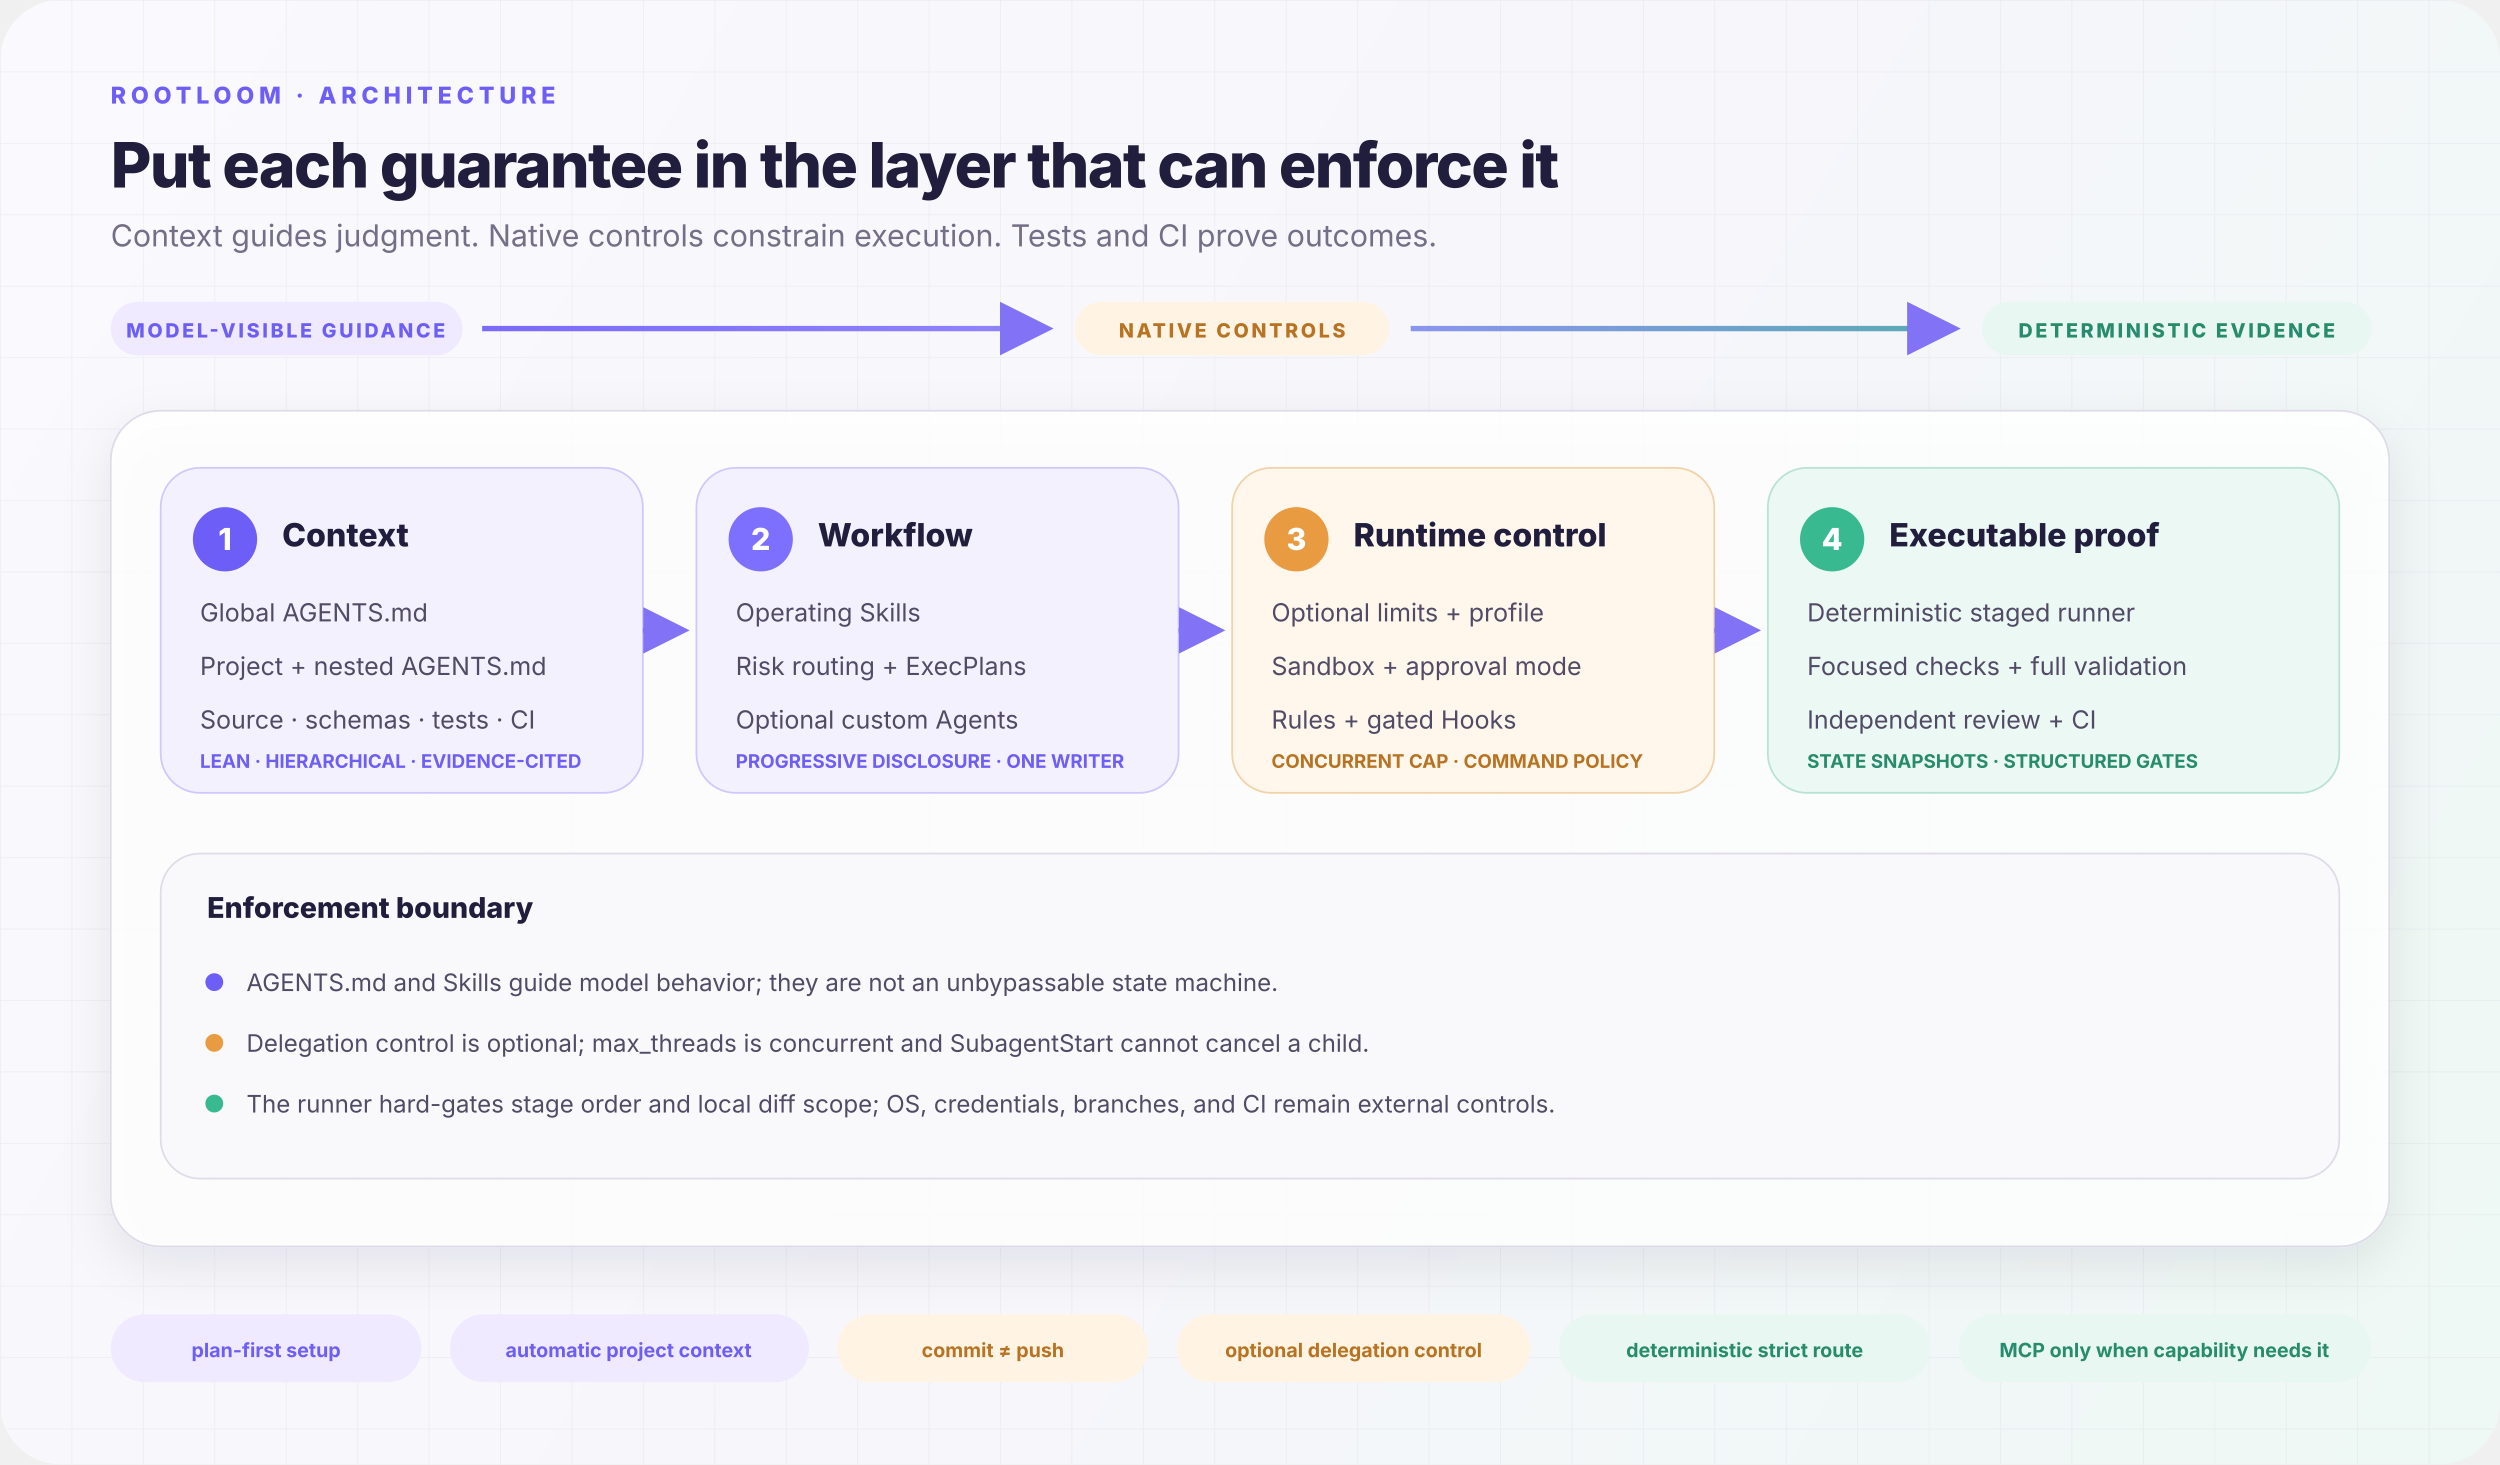
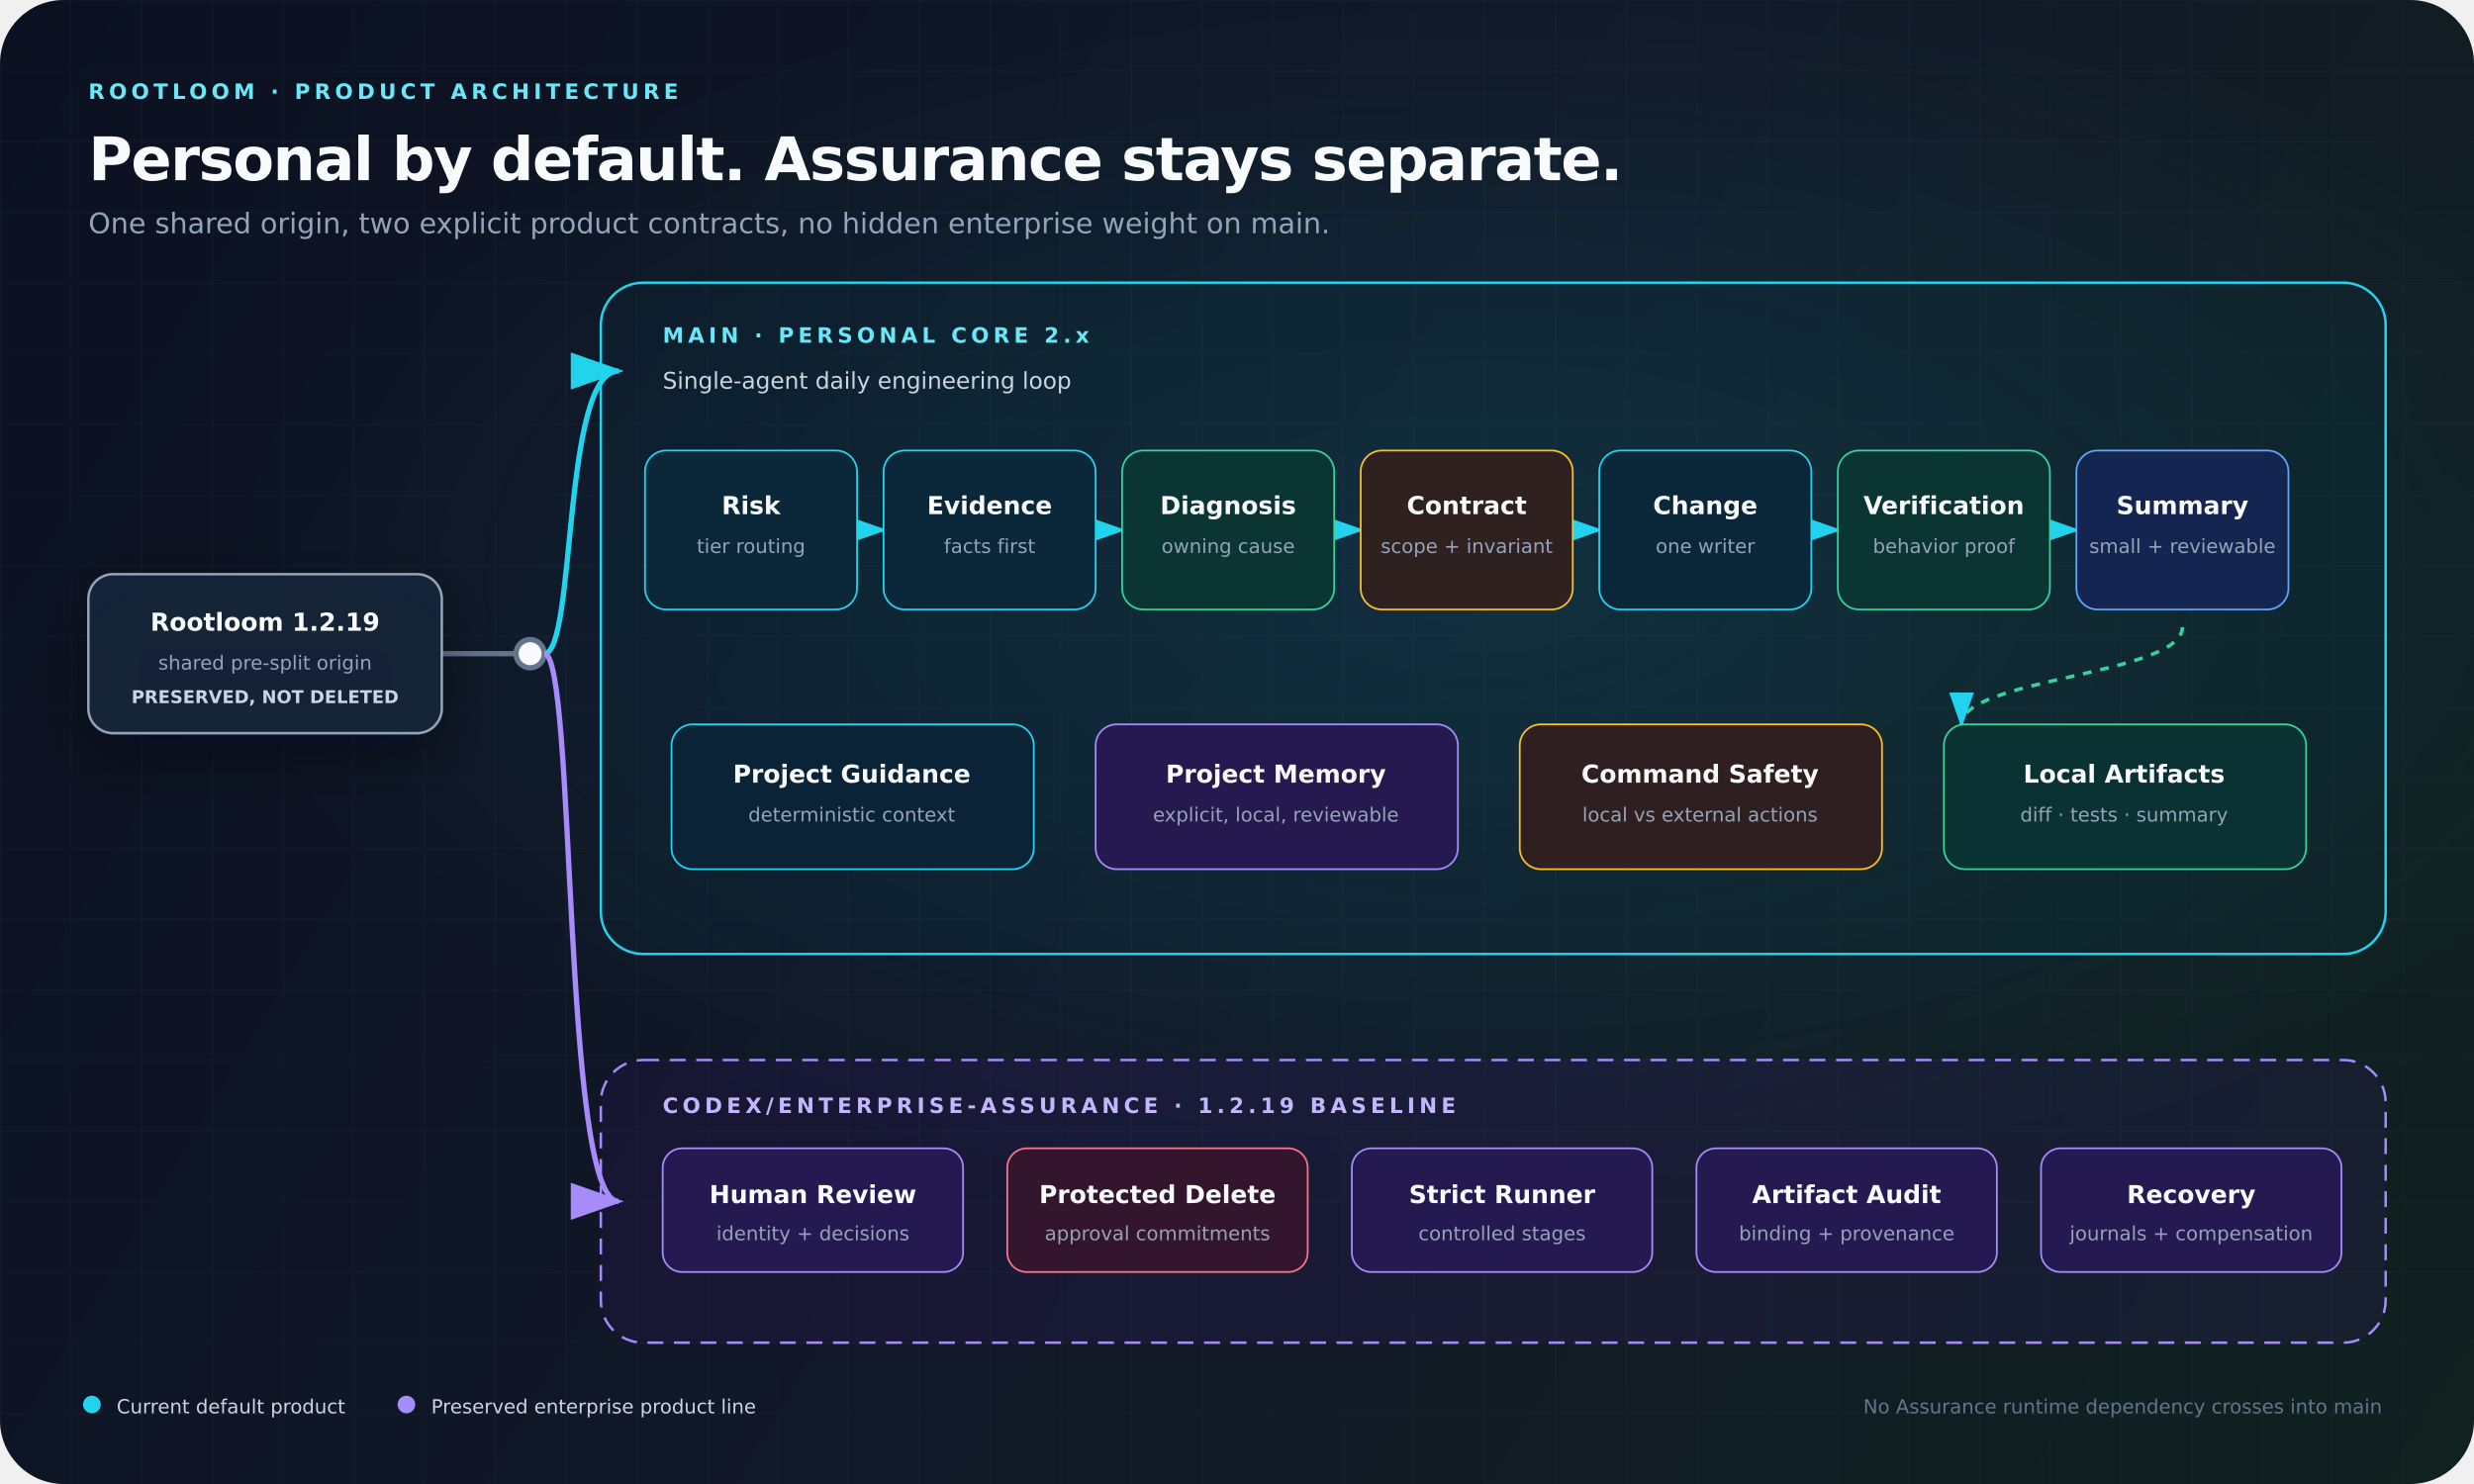
- <svg xmlns="http://www.w3.org/2000/svg" viewBox="0 0 1400 820" role="img" aria-labelledby="title desc">
+ <svg xmlns="http://www.w3.org/2000/svg" viewBox="0 0 1400 840" role="img" aria-labelledby="title desc">
  <defs>
-     <linearGradient id="canvas" x1="32" y1="20" x2="1364" y2="804" gradientUnits="userSpaceOnUse">
-       <stop stop-color="#FAF9FD" />
-       <stop offset="0.55" stop-color="#F6F6FB" />
-       <stop offset="1" stop-color="#EEF8F4" />
+     <linearGradient id="canvas" x1="0" y1="0" x2="1400" y2="840" gradientUnits="userSpaceOnUse">
+       <stop stop-color="#0b1120" />
+       <stop offset="0.52" stop-color="#111827" />
+       <stop offset="1" stop-color="#10211f" />
    </linearGradient>
-     <linearGradient id="flow" x1="112" y1="0" x2="1286" y2="0" gradientUnits="userSpaceOnUse">
-       <stop stop-color="#6D5EF7" />
-       <stop offset="0.5" stop-color="#9A8EFF" />
-       <stop offset="1" stop-color="#39B98F" />
-     </linearGradient>
+     <radialGradient id="personal-glow" cx="0" cy="0" r="1" gradientTransform="translate(840 330) rotate(90) scale(360 720)" gradientUnits="userSpaceOnUse">
+       <stop stop-color="#22d3ee" stop-opacity=".12" />
+       <stop offset="1" stop-color="#22d3ee" stop-opacity="0" />
+     </radialGradient>
    <pattern id="grid" width="40" height="40" patternUnits="userSpaceOnUse">
-       <path d="M40 0H0V40" fill="none" stroke="#D8D5E3" stroke-opacity=".32" />
+       <path d="M40 0H0V40" fill="none" stroke="#334155" stroke-opacity=".28" stroke-width=".6" />
    </pattern>
-     <filter id="shadow" x="-20%" y="-25%" width="140%" height="170%">
-       <feDropShadow dx="0" dy="10" stdDeviation="14" flood-color="#211D3D" flood-opacity=".10" />
+     <filter id="shadow" x="-30%" y="-40%" width="160%" height="190%">
+       <feDropShadow dx="0" dy="12" stdDeviation="16" flood-color="#020617" flood-opacity=".48" />
    </filter>
-     <marker id="arrow" markerWidth="10" markerHeight="10" refX="8" refY="5" orient="auto">
-       <path d="M0 0l10 5-10 5z" fill="#8172F6" />
+     <marker id="arrow-cyan" markerWidth="10" markerHeight="7" refX="9" refY="3.5" orient="auto">
+       <polygon points="0 0,10 3.5,0 7" fill="#22d3ee" />
    </marker>
+     <marker id="arrow-violet" markerWidth="10" markerHeight="7" refX="9" refY="3.5" orient="auto">
+       <polygon points="0 0,10 3.5,0 7" fill="#a78bfa" />
+     </marker>
+     <style>
+       text { font-family: Verdana, "DejaVu Sans", sans-serif; }
+       .label { fill: #f8fafc; font-size: 14px; font-weight: 700; }
+       .sub { fill: #94a3b8; font-size: 11px; }
+       .eyebrow { font-size: 12px; font-weight: 800; letter-spacing: 2.4px; }
+     </style>
  </defs>
-   <rect width="1400" height="820" rx="34" fill="url(#canvas)" />
-   <rect width="1400" height="820" rx="34" fill="url(#grid)" />
-   <g font-family="Inter, ui-sans-serif, system-ui, -apple-system, BlinkMacSystemFont, 'Segoe UI', sans-serif">
-     <text x="62" y="58" fill="#6D5EF7" font-size="13" font-weight="760" letter-spacing="2.7">ROOTLOOM · ARCHITECTURE</text>
-     <text x="62" y="105" fill="#211D3D" font-size="35" font-weight="790" letter-spacing="-.9">Put each guarantee in the layer that can enforce it</text>
-     <text x="62" y="138" fill="#746E87" font-size="17">Context guides judgment. Native controls constrain execution. Tests and CI prove outcomes.</text>
-     <g font-size="11" font-weight="760" letter-spacing="1.5">
-       <rect x="62" y="169" width="197" height="30" rx="15" fill="#EFEAFF" />
-       <text x="160" y="189" text-anchor="middle" fill="#6D5EF7">MODEL-VISIBLE GUIDANCE</text>
-       <rect x="602" y="169" width="176" height="30" rx="15" fill="#FFF3E4" />
-       <text x="690" y="189" text-anchor="middle" fill="#B77322">NATIVE CONTROLS</text>
-       <rect x="1110" y="169" width="218" height="30" rx="15" fill="#E8F7F1" />
-       <text x="1219" y="189" text-anchor="middle" fill="#278C6B">DETERMINISTIC EVIDENCE</text>
-     </g>
-     <path d="M270 184H584" stroke="url(#flow)" stroke-width="3" marker-end="url(#arrow)" />
-     <path d="M790 184H1092" stroke="url(#flow)" stroke-width="3" marker-end="url(#arrow)" />
-     <g filter="url(#shadow)">
-       <rect x="62" y="230" width="1276" height="468" rx="28" fill="#FFFFFF" fill-opacity=".84" stroke="#DEDBE8" />
+   <rect width="1400" height="840" rx="36" fill="url(#canvas)" />
+   <rect width="1400" height="840" rx="36" fill="url(#grid)" />
+   <rect width="1400" height="840" rx="36" fill="url(#personal-glow)" />
+   <text x="50" y="56" fill="#67e8f9" class="eyebrow">ROOTLOOM · PRODUCT ARCHITECTURE</text>
+   <text x="50" y="102" fill="#f8fafc" font-size="34" font-weight="800" letter-spacing="-.8">Personal by default. Assurance stays separate.</text>
+   <text x="50" y="132" fill="#94a3b8" font-size="16">One shared origin, two explicit product contracts, no hidden enterprise weight on main.</text>
+   <rect x="340" y="160" width="1010" height="380" rx="24" fill="#083344" fill-opacity=".16" stroke="#22d3ee" stroke-width="1.4" />
+   <rect x="340" y="600" width="1010" height="160" rx="24" fill="#4c1d95" fill-opacity=".13" stroke="#a78bfa" stroke-width="1.4" stroke-dasharray="9 6" />
+   <path d="M250 370H292" fill="none" stroke="#64748b" stroke-width="3" />
+   <circle cx="300" cy="370" r="8" fill="#f8fafc" stroke="#64748b" stroke-width="3" />
+   <path d="M308 370C326 370 318 210 350 210" fill="none" stroke="#22d3ee" stroke-width="3" marker-end="url(#arrow-cyan)" />
+   <path d="M308 370C326 370 318 680 350 680" fill="none" stroke="#a78bfa" stroke-width="3" marker-end="url(#arrow-violet)" />
+   <g fill="none" stroke="#22d3ee" stroke-width="2" stroke-opacity=".8" marker-end="url(#arrow-cyan)">
+     <path d="M485 300H500" />
+     <path d="M620 300H635" />
+     <path d="M755 300H770" />
+     <path d="M890 300H905" />
+     <path d="M1025 300H1040" />
+     <path d="M1160 300H1175" />
+   </g>
+   <path d="M1235 355C1235 382 1110 384 1110 410" fill="none" stroke="#34d399" stroke-width="2" stroke-dasharray="5 5" marker-end="url(#arrow-cyan)" />
+   <rect x="50" y="325" width="200" height="90" rx="14" fill="#0f172a" />
+   <g fill="#0f172a">
+     <rect x="365" y="255" width="120" height="90" rx="12" />
+     <rect x="500" y="255" width="120" height="90" rx="12" />
+     <rect x="635" y="255" width="120" height="90" rx="12" />
+     <rect x="770" y="255" width="120" height="90" rx="12" />
+     <rect x="905" y="255" width="120" height="90" rx="12" />
+     <rect x="1040" y="255" width="120" height="90" rx="12" />
+     <rect x="1175" y="255" width="120" height="90" rx="12" />
+     <rect x="380" y="410" width="205" height="82" rx="12" />
+     <rect x="620" y="410" width="205" height="82" rx="12" />
+     <rect x="860" y="410" width="205" height="82" rx="12" />
+     <rect x="1100" y="410" width="205" height="82" rx="12" />
+     <rect x="375" y="650" width="170" height="70" rx="11" />
+     <rect x="570" y="650" width="170" height="70" rx="11" />
+     <rect x="765" y="650" width="170" height="70" rx="11" />
+     <rect x="960" y="650" width="170" height="70" rx="11" />
+     <rect x="1155" y="650" width="170" height="70" rx="11" />
+   </g>
+   <g filter="url(#shadow)">
+     <rect x="50" y="325" width="200" height="90" rx="14" fill="#1e293b" fill-opacity=".82" stroke="#94a3b8" stroke-width="1.4" />
+   </g>
+   <text x="150" y="357" text-anchor="middle" class="label">Rootloom 1.2.19</text>
+   <text x="150" y="379" text-anchor="middle" class="sub">shared pre-split origin</text>
+   <text x="150" y="398" text-anchor="middle" fill="#cbd5e1" font-size="10" font-weight="700">PRESERVED, NOT DELETED</text>
+   <text x="375" y="194" fill="#67e8f9" class="eyebrow">MAIN · PERSONAL CORE 2.x</text>
+   <text x="375" y="220" fill="#cbd5e1" font-size="13">Single-agent daily engineering loop</text>
+   <g>
+     <g>
+       <rect x="365" y="255" width="120" height="90" rx="12" fill="#083344" fill-opacity=".62" stroke="#22d3ee" />
+       <text x="425" y="291" text-anchor="middle" class="label">Risk</text>
+       <text x="425" y="313" text-anchor="middle" class="sub">tier routing</text>
    </g>
    <g>
-       <rect x="90" y="262" width="270" height="182" rx="22" fill="#F4F1FF" stroke="#CFC8FF" />
-       <circle cx="126" cy="302" r="18" fill="#6D5EF7" />
-       <text x="126" y="308" text-anchor="middle" fill="#FFFFFF" font-size="17" font-weight="800">1</text>
-       <text x="158" y="306" fill="#211D3D" font-size="18" font-weight="760">Context</text>
-       <text x="112" y="348" fill="#514B66" font-size="14">Global AGENTS.md</text>
-       <text x="112" y="378" fill="#514B66" font-size="14">Project + nested AGENTS.md</text>
-       <text x="112" y="408" fill="#514B66" font-size="14">Source · schemas · tests · CI</text>
-       <text x="112" y="430" fill="#6D5EF7" font-size="10.5" font-weight="720">LEAN · HIERARCHICAL · EVIDENCE-CITED</text>
-       <rect x="390" y="262" width="270" height="182" rx="22" fill="#F4F1FF" stroke="#CFC8FF" />
-       <circle cx="426" cy="302" r="18" fill="#7D70FF" />
-       <text x="426" y="308" text-anchor="middle" fill="#FFFFFF" font-size="17" font-weight="800">2</text>
-       <text x="458" y="306" fill="#211D3D" font-size="18" font-weight="760">Workflow</text>
-       <text x="412" y="348" fill="#514B66" font-size="14">Operating Skills</text>
-       <text x="412" y="378" fill="#514B66" font-size="14">Risk routing + ExecPlans</text>
-       <text x="412" y="408" fill="#514B66" font-size="14">Optional custom Agents</text>
-       <text x="412" y="430" fill="#6D5EF7" font-size="10.5" font-weight="720">PROGRESSIVE DISCLOSURE · ONE WRITER</text>
-       <rect x="690" y="262" width="270" height="182" rx="22" fill="#FFF7EC" stroke="#F2D2A9" />
-       <circle cx="726" cy="302" r="18" fill="#E99B42" />
-       <text x="726" y="308" text-anchor="middle" fill="#FFFFFF" font-size="17" font-weight="800">3</text>
-       <text x="758" y="306" fill="#211D3D" font-size="18" font-weight="760">Runtime control</text>
-       <text x="712" y="348" fill="#514B66" font-size="14">Optional limits + profile</text>
-       <text x="712" y="378" fill="#514B66" font-size="14">Sandbox + approval mode</text>
-       <text x="712" y="408" fill="#514B66" font-size="14">Rules + gated Hooks</text>
-       <text x="712" y="430" fill="#B77322" font-size="10.5" font-weight="720">CONCURRENT CAP · COMMAND POLICY</text>
-       <rect x="990" y="262" width="320" height="182" rx="22" fill="#ECF8F3" stroke="#B8E3D3" />
-       <circle cx="1026" cy="302" r="18" fill="#39B98F" />
-       <text x="1026" y="308" text-anchor="middle" fill="#FFFFFF" font-size="17" font-weight="800">4</text>
-       <text x="1058" y="306" fill="#211D3D" font-size="18" font-weight="760">Executable proof</text>
-       <text x="1012" y="348" fill="#514B66" font-size="14">Deterministic staged runner</text>
-       <text x="1012" y="378" fill="#514B66" font-size="14">Focused checks + full validation</text>
-       <text x="1012" y="408" fill="#514B66" font-size="14">Independent review + CI</text>
-       <text x="1012" y="430" fill="#278C6B" font-size="10.5" font-weight="720">STATE SNAPSHOTS · STRUCTURED GATES</text>
+       <rect x="500" y="255" width="120" height="90" rx="12" fill="#083344" fill-opacity=".62" stroke="#22d3ee" />
+       <text x="560" y="291" text-anchor="middle" class="label">Evidence</text>
+       <text x="560" y="313" text-anchor="middle" class="sub">facts first</text>
    </g>
-     <g stroke="#8172F6" stroke-width="2.6" fill="none" marker-end="url(#arrow)">
-       <path d="M360 353H381" />
-       <path d="M660 353H681" />
-       <path d="M960 353H981" />
+     <g>
+       <rect x="635" y="255" width="120" height="90" rx="12" fill="#064e3b" fill-opacity=".56" stroke="#34d399" />
+       <text x="695" y="291" text-anchor="middle" class="label">Diagnosis</text>
+       <text x="695" y="313" text-anchor="middle" class="sub">owning cause</text>
    </g>
-     <rect x="90" y="478" width="1220" height="182" rx="22" fill="#F9F9FC" stroke="#DFDCE8" />
-     <text x="116" y="514" fill="#211D3D" font-size="16" font-weight="760">Enforcement boundary</text>
-     <g font-size="13.5">
-       <circle cx="120" cy="550" r="5" fill="#6D5EF7" />
-       <text x="138" y="555" fill="#514B66">AGENTS.md and Skills guide model behavior; they are not an unbypassable state machine.</text>
-       <circle cx="120" cy="584" r="5" fill="#E99B42" />
-       <text x="138" y="589" fill="#514B66">Delegation control is optional; max_threads is concurrent and SubagentStart cannot cancel a child.</text>
-       <circle cx="120" cy="618" r="5" fill="#39B98F" />
-       <text x="138" y="623" fill="#514B66">The runner hard-gates stage order and local diff scope; OS, credentials, branches, and CI remain external controls.</text>
+     <g>
+       <rect x="770" y="255" width="120" height="90" rx="12" fill="#78350f" fill-opacity=".32" stroke="#fbbf24" />
+       <text x="830" y="291" text-anchor="middle" class="label">Contract</text>
+       <text x="830" y="313" text-anchor="middle" class="sub">scope + invariant</text>
    </g>
-     <g font-size="11" font-weight="680">
-       <rect x="62" y="736" width="174" height="38" rx="19" fill="#EFEAFF" />
-       <text x="149" y="760" text-anchor="middle" fill="#6D5EF7">plan-first setup</text>
-       <rect x="252" y="736" width="201" height="38" rx="19" fill="#EFEAFF" />
-       <text x="352" y="760" text-anchor="middle" fill="#6D5EF7">automatic project context</text>
-       <rect x="469" y="736" width="174" height="38" rx="19" fill="#FFF3E4" />
-       <text x="556" y="760" text-anchor="middle" fill="#B77322">commit ≠ push</text>
-       <rect x="659" y="736" width="198" height="38" rx="19" fill="#FFF3E4" />
-       <text x="758" y="760" text-anchor="middle" fill="#B77322">optional delegation control</text>
-       <rect x="873" y="736" width="208" height="38" rx="19" fill="#E8F7F1" />
-       <text x="977" y="760" text-anchor="middle" fill="#278C6B">deterministic strict route</text>
-       <rect x="1097" y="736" width="231" height="38" rx="19" fill="#E8F7F1" />
-       <text x="1212" y="760" text-anchor="middle" fill="#278C6B">MCP only when capability needs it</text>
+     <g>
+       <rect x="905" y="255" width="120" height="90" rx="12" fill="#083344" fill-opacity=".62" stroke="#22d3ee" />
+       <text x="965" y="291" text-anchor="middle" class="label">Change</text>
+       <text x="965" y="313" text-anchor="middle" class="sub">one writer</text>
+     </g>
+     <g>
+       <rect x="1040" y="255" width="120" height="90" rx="12" fill="#064e3b" fill-opacity=".56" stroke="#34d399" />
+       <text x="1100" y="291" text-anchor="middle" class="label">Verification</text>
+       <text x="1100" y="313" text-anchor="middle" class="sub">behavior proof</text>
+     </g>
+     <g>
+       <rect x="1175" y="255" width="120" height="90" rx="12" fill="#1e3a8a" fill-opacity=".42" stroke="#60a5fa" />
+       <text x="1235" y="291" text-anchor="middle" class="label">Summary</text>
+       <text x="1235" y="313" text-anchor="middle" class="sub">small + reviewable</text>
    </g>
  </g>
+   <g>
+     <g>
+       <rect x="380" y="410" width="205" height="82" rx="12" fill="#083344" fill-opacity=".46" stroke="#22d3ee" />
+       <text x="482" y="443" text-anchor="middle" class="label">Project Guidance</text>
+       <text x="482" y="465" text-anchor="middle" class="sub">deterministic context</text>
+     </g>
+     <g>
+       <rect x="620" y="410" width="205" height="82" rx="12" fill="#4c1d95" fill-opacity=".36" stroke="#a78bfa" />
+       <text x="722" y="443" text-anchor="middle" class="label">Project Memory</text>
+       <text x="722" y="465" text-anchor="middle" class="sub">explicit, local, reviewable</text>
+     </g>
+     <g>
+       <rect x="860" y="410" width="205" height="82" rx="12" fill="#78350f" fill-opacity=".3" stroke="#fbbf24" />
+       <text x="962" y="443" text-anchor="middle" class="label">Command Safety</text>
+       <text x="962" y="465" text-anchor="middle" class="sub">local vs external actions</text>
+     </g>
+     <g>
+       <rect x="1100" y="410" width="205" height="82" rx="12" fill="#064e3b" fill-opacity=".5" stroke="#34d399" />
+       <text x="1202" y="443" text-anchor="middle" class="label">Local Artifacts</text>
+       <text x="1202" y="465" text-anchor="middle" class="sub">diff · tests · summary</text>
+     </g>
+   </g>
+   <text x="375" y="630" fill="#c4b5fd" class="eyebrow">CODEX/ENTERPRISE-ASSURANCE · 1.2.19 BASELINE</text>
+   <g>
+     <g>
+       <rect x="375" y="650" width="170" height="70" rx="11" fill="#4c1d95" fill-opacity=".38" stroke="#a78bfa" />
+       <text x="460" y="681" text-anchor="middle" class="label">Human Review</text>
+       <text x="460" y="702" text-anchor="middle" class="sub">identity + decisions</text>
+     </g>
+     <g>
+       <rect x="570" y="650" width="170" height="70" rx="11" fill="#881337" fill-opacity=".3" stroke="#fb7185" />
+       <text x="655" y="681" text-anchor="middle" class="label">Protected Delete</text>
+       <text x="655" y="702" text-anchor="middle" class="sub">approval commitments</text>
+     </g>
+     <g>
+       <rect x="765" y="650" width="170" height="70" rx="11" fill="#4c1d95" fill-opacity=".38" stroke="#a78bfa" />
+       <text x="850" y="681" text-anchor="middle" class="label">Strict Runner</text>
+       <text x="850" y="702" text-anchor="middle" class="sub">controlled stages</text>
+     </g>
+     <g>
+       <rect x="960" y="650" width="170" height="70" rx="11" fill="#4c1d95" fill-opacity=".38" stroke="#a78bfa" />
+       <text x="1045" y="681" text-anchor="middle" class="label">Artifact Audit</text>
+       <text x="1045" y="702" text-anchor="middle" class="sub">binding + provenance</text>
+     </g>
+     <g>
+       <rect x="1155" y="650" width="170" height="70" rx="11" fill="#4c1d95" fill-opacity=".38" stroke="#a78bfa" />
+       <text x="1240" y="681" text-anchor="middle" class="label">Recovery</text>
+       <text x="1240" y="702" text-anchor="middle" class="sub">journals + compensation</text>
+     </g>
+   </g>
+   <circle cx="52" cy="795" r="5" fill="#22d3ee" />
+   <text x="66" y="800" fill="#cbd5e1" font-size="11">Current default product</text>
+   <circle cx="230" cy="795" r="5" fill="#a78bfa" />
+   <text x="244" y="800" fill="#cbd5e1" font-size="11">Preserved enterprise product line</text>
+   <text x="1348" y="800" text-anchor="end" fill="#64748b" font-size="11">No Assurance runtime dependency crosses into main</text>
</svg>
